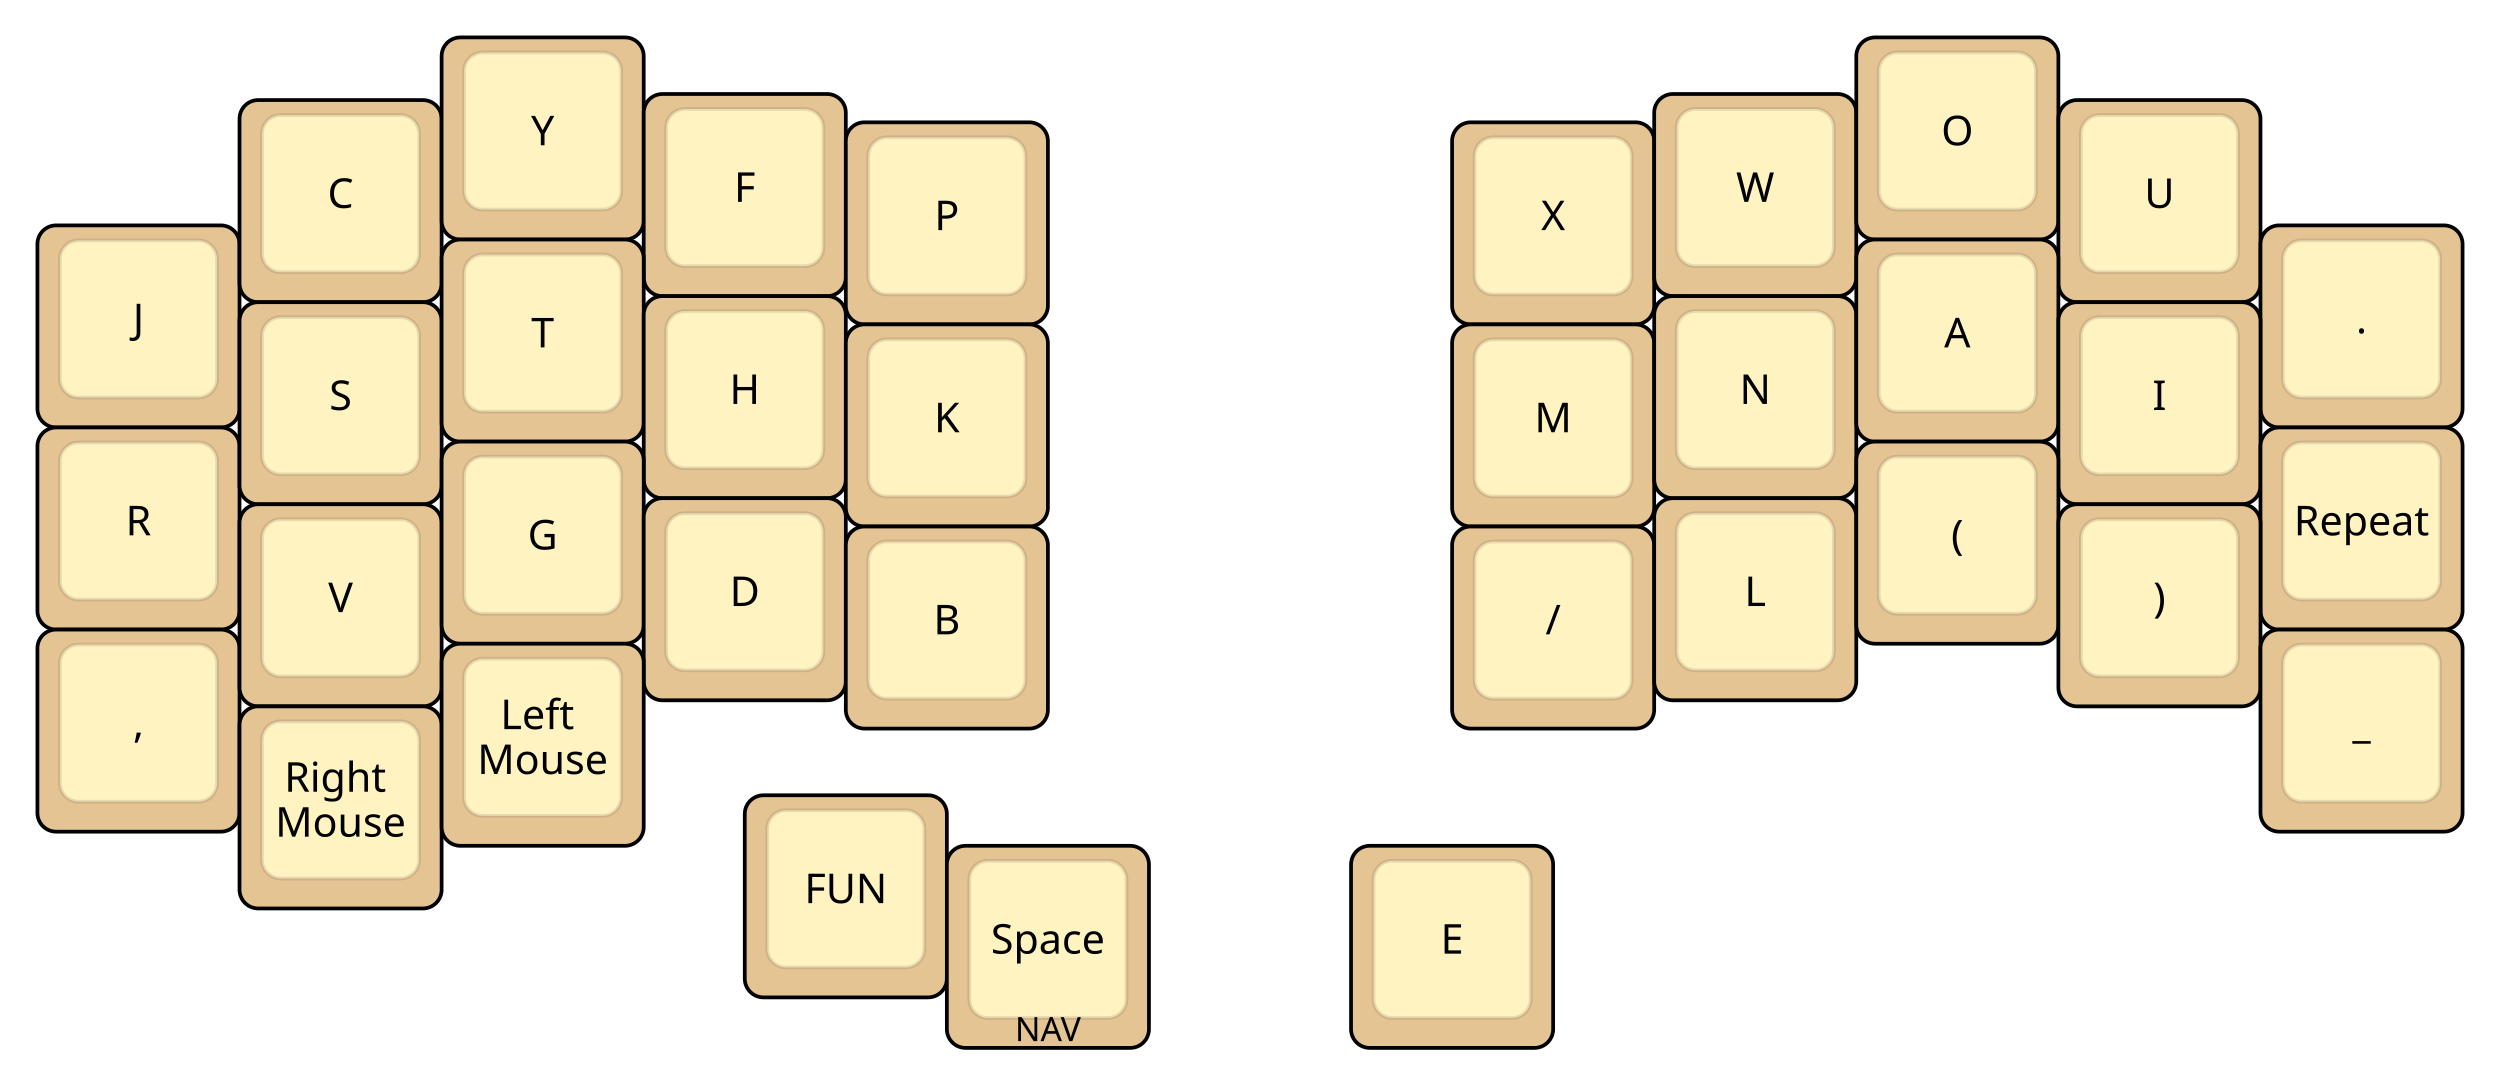
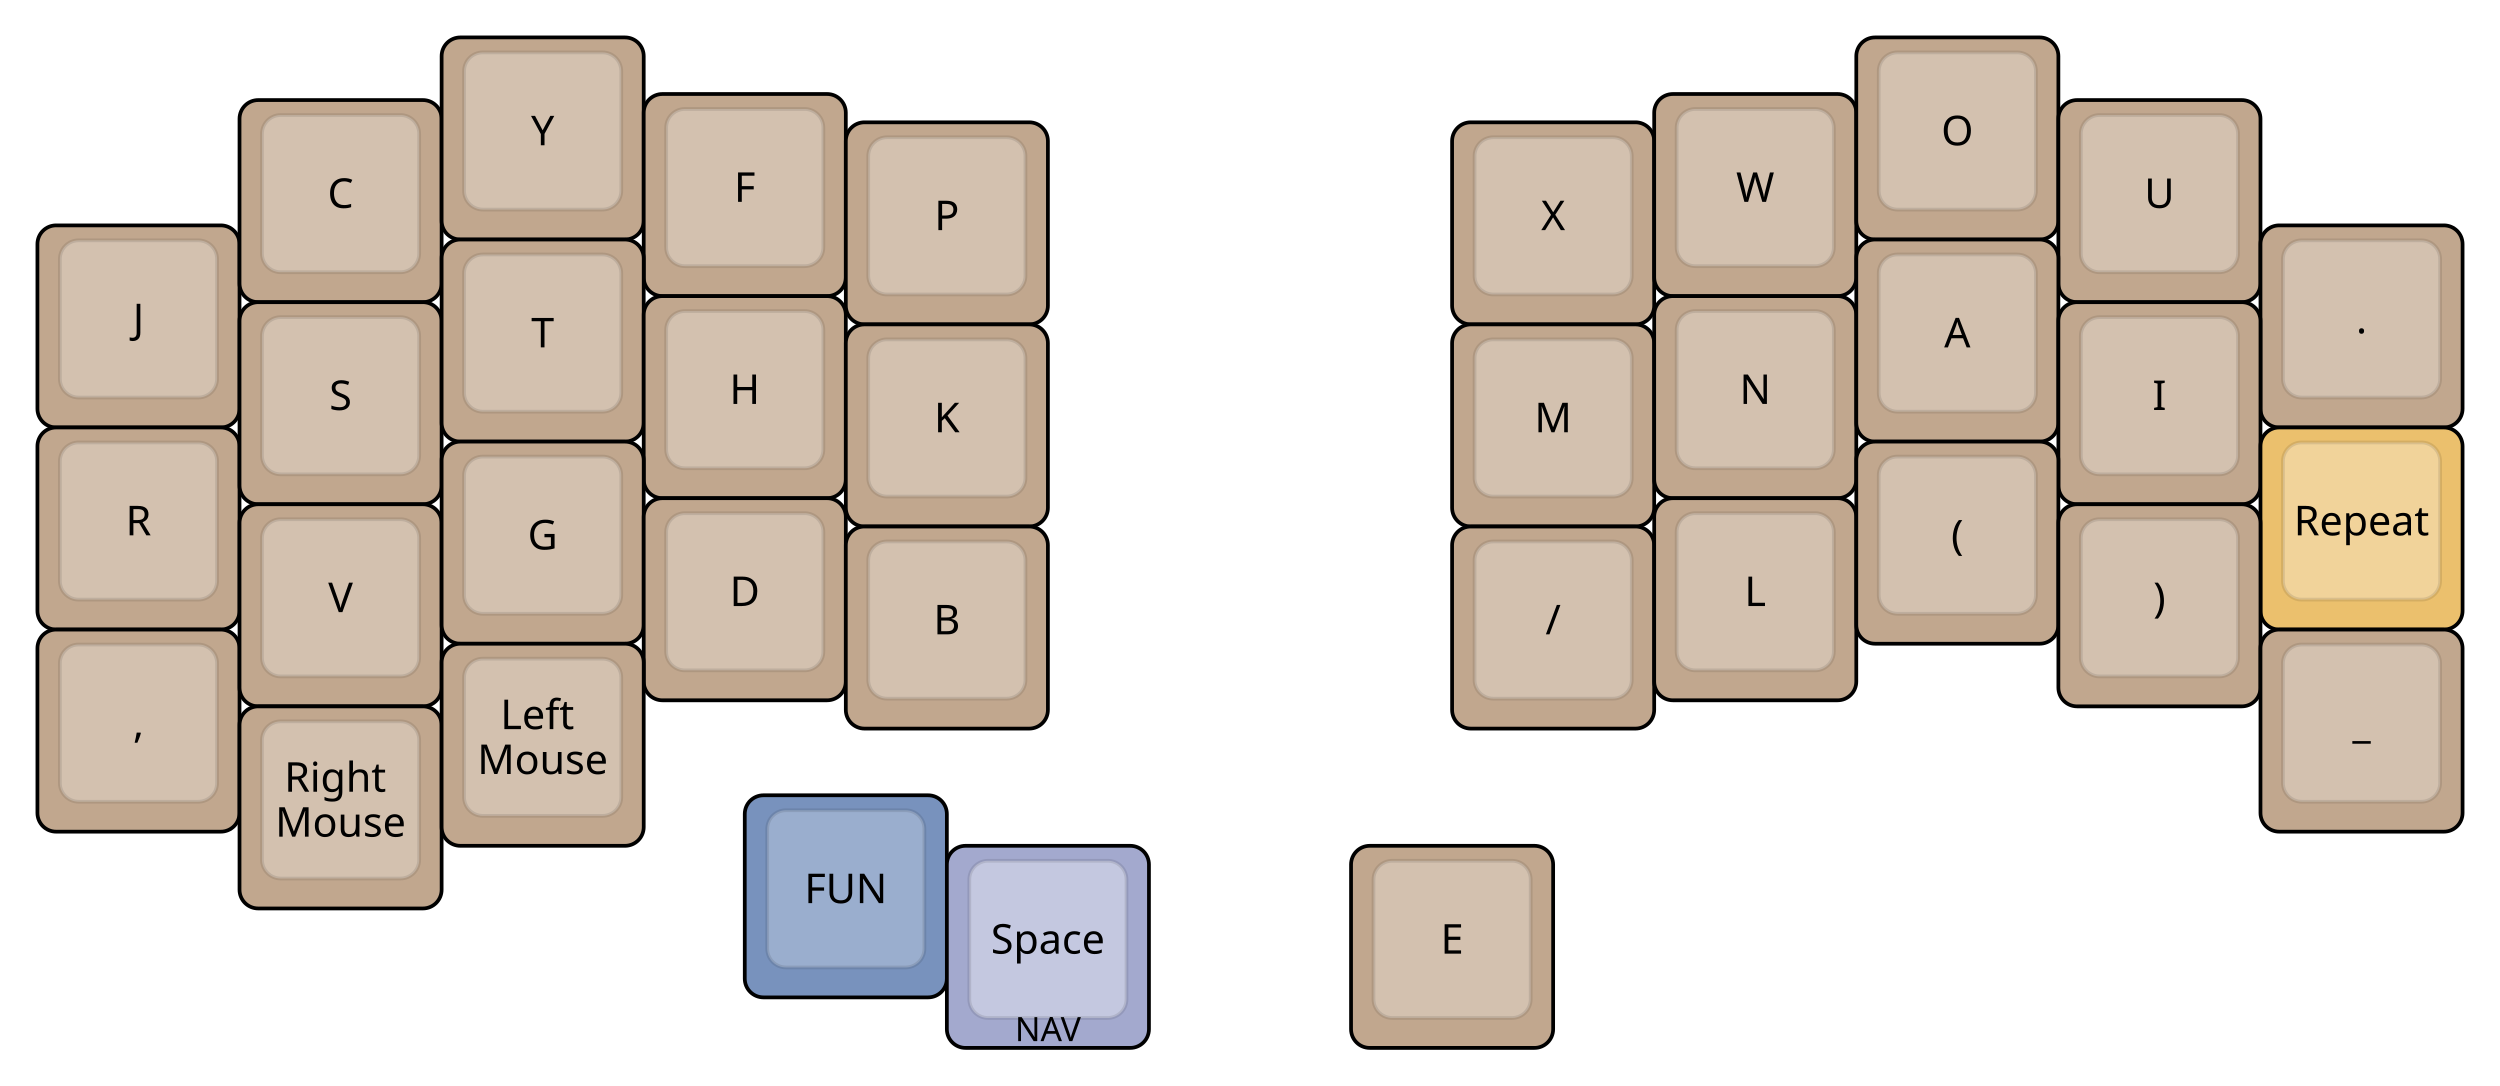
<svg xmlns="http://www.w3.org/2000/svg" width="668px" height="290x" viewBox="0 0 668 290">
  <style type="text/css">
    .keycap .border { stroke: black; stroke-width: 1; }
    .keycap .inner.border { stroke: rgba(0,0,0,.1); }
    .keycap { font-family: sans-serif; font-size: 11px}
    .keycap .sub { font-size: 9px}
  </style>
  <g class="keycap default">
-     <rect x="10" y="60.22" width="54" height="54" rx="5" fill="#e5c494" class="outer border" />
-     <rect x="16" y="64.22" width="42" height="42" rx="5" fill="#fff3c1" class="inner border" />
+     <rect x="10" y="60.22" width="54" height="54" rx="5" fill="#c1a78e" class="outer border" />
+     <rect x="16" y="64.22" width="42" height="42" rx="5" fill="#d3c1af" class="inner border" />
    <text x="37" y="85.22" text-anchor="middle" dominant-baseline="middle" class="main">
      <tspan x="37" dy="0">J</tspan>
    </text>
  </g>
  <g class="keycap default">
-     <rect x="64" y="26.74" width="54" height="54" rx="5" fill="#e5c494" class="outer border" />
-     <rect x="70" y="30.74" width="42" height="42" rx="5" fill="#fff3c1" class="inner border" />
+     <rect x="64" y="26.74" width="54" height="54" rx="5" fill="#c1a78e" class="outer border" />
+     <rect x="70" y="30.74" width="42" height="42" rx="5" fill="#d3c1af" class="inner border" />
    <text x="91" y="51.74" text-anchor="middle" dominant-baseline="middle" class="main">
      <tspan x="91" dy="0">C</tspan>
    </text>
  </g>
  <g class="keycap default">
-     <rect x="118" y="10" width="54" height="54" rx="5" fill="#e5c494" class="outer border" />
-     <rect x="124" y="14" width="42" height="42" rx="5" fill="#fff3c1" class="inner border" />
+     <rect x="118" y="10" width="54" height="54" rx="5" fill="#c1a78e" class="outer border" />
+     <rect x="124" y="14" width="42" height="42" rx="5" fill="#d3c1af" class="inner border" />
    <text x="145" y="35" text-anchor="middle" dominant-baseline="middle" class="main">
      <tspan x="145" dy="0">Y</tspan>
    </text>
  </g>
  <g class="keycap default">
-     <rect x="172" y="25.12" width="54" height="54" rx="5" fill="#e5c494" class="outer border" />
-     <rect x="178" y="29.12" width="42" height="42" rx="5" fill="#fff3c1" class="inner border" />
+     <rect x="172" y="25.12" width="54" height="54" rx="5" fill="#c1a78e" class="outer border" />
+     <rect x="178" y="29.12" width="42" height="42" rx="5" fill="#d3c1af" class="inner border" />
    <text x="199" y="50.12" text-anchor="middle" dominant-baseline="middle" class="main">
      <tspan x="199" dy="0">F</tspan>
    </text>
  </g>
  <g class="keycap default">
-     <rect x="226" y="32.68" width="54" height="54" rx="5" fill="#e5c494" class="outer border" />
-     <rect x="232" y="36.68" width="42" height="42" rx="5" fill="#fff3c1" class="inner border" />
+     <rect x="226" y="32.68" width="54" height="54" rx="5" fill="#c1a78e" class="outer border" />
+     <rect x="232" y="36.68" width="42" height="42" rx="5" fill="#d3c1af" class="inner border" />
    <text x="253" y="57.68" text-anchor="middle" dominant-baseline="middle" class="main">
      <tspan x="253" dy="0">P</tspan>
    </text>
  </g>
  <g class="keycap default">
-     <rect x="388" y="32.68" width="54" height="54" rx="5" fill="#e5c494" class="outer border" />
-     <rect x="394" y="36.68" width="42" height="42" rx="5" fill="#fff3c1" class="inner border" />
+     <rect x="388" y="32.68" width="54" height="54" rx="5" fill="#c1a78e" class="outer border" />
+     <rect x="394" y="36.68" width="42" height="42" rx="5" fill="#d3c1af" class="inner border" />
    <text x="415" y="57.68" text-anchor="middle" dominant-baseline="middle" class="main">
      <tspan x="415" dy="0">X</tspan>
    </text>
  </g>
  <g class="keycap default">
-     <rect x="442" y="25.12" width="54" height="54" rx="5" fill="#e5c494" class="outer border" />
-     <rect x="448" y="29.12" width="42" height="42" rx="5" fill="#fff3c1" class="inner border" />
+     <rect x="442" y="25.12" width="54" height="54" rx="5" fill="#c1a78e" class="outer border" />
+     <rect x="448" y="29.12" width="42" height="42" rx="5" fill="#d3c1af" class="inner border" />
    <text x="469" y="50.12" text-anchor="middle" dominant-baseline="middle" class="main">
      <tspan x="469" dy="0">W</tspan>
    </text>
  </g>
  <g class="keycap default">
-     <rect x="496" y="10" width="54" height="54" rx="5" fill="#e5c494" class="outer border" />
-     <rect x="502" y="14" width="42" height="42" rx="5" fill="#fff3c1" class="inner border" />
+     <rect x="496" y="10" width="54" height="54" rx="5" fill="#c1a78e" class="outer border" />
+     <rect x="502" y="14" width="42" height="42" rx="5" fill="#d3c1af" class="inner border" />
    <text x="523" y="35" text-anchor="middle" dominant-baseline="middle" class="main">
      <tspan x="523" dy="0">O</tspan>
    </text>
  </g>
  <g class="keycap default">
-     <rect x="550" y="26.74" width="54" height="54" rx="5" fill="#e5c494" class="outer border" />
-     <rect x="556" y="30.74" width="42" height="42" rx="5" fill="#fff3c1" class="inner border" />
+     <rect x="550" y="26.74" width="54" height="54" rx="5" fill="#c1a78e" class="outer border" />
+     <rect x="556" y="30.74" width="42" height="42" rx="5" fill="#d3c1af" class="inner border" />
    <text x="577" y="51.74" text-anchor="middle" dominant-baseline="middle" class="main">
      <tspan x="577" dy="0">U</tspan>
    </text>
  </g>
  <g class="keycap default">
-     <rect x="604" y="60.22" width="54" height="54" rx="5" fill="#e5c494" class="outer border" />
-     <rect x="610" y="64.22" width="42" height="42" rx="5" fill="#fff3c1" class="inner border" />
+     <rect x="604" y="60.22" width="54" height="54" rx="5" fill="#c1a78e" class="outer border" />
+     <rect x="610" y="64.22" width="42" height="42" rx="5" fill="#d3c1af" class="inner border" />
    <text x="631" y="85.22" text-anchor="middle" dominant-baseline="middle" class="main">
      <tspan x="631" dy="0">.</tspan>
    </text>
  </g>
  <g class="keycap default">
-     <rect x="10" y="114.22" width="54" height="54" rx="5" fill="#e5c494" class="outer border" />
-     <rect x="16" y="118.22" width="42" height="42" rx="5" fill="#fff3c1" class="inner border" />
+     <rect x="10" y="114.22" width="54" height="54" rx="5" fill="#c1a78e" class="outer border" />
+     <rect x="16" y="118.22" width="42" height="42" rx="5" fill="#d3c1af" class="inner border" />
    <text x="37" y="139.22" text-anchor="middle" dominant-baseline="middle" class="main">
      <tspan x="37" dy="0">R</tspan>
    </text>
  </g>
  <g class="keycap default">
-     <rect x="64" y="80.74" width="54" height="54" rx="5" fill="#e5c494" class="outer border" />
-     <rect x="70" y="84.74" width="42" height="42" rx="5" fill="#fff3c1" class="inner border" />
+     <rect x="64" y="80.74" width="54" height="54" rx="5" fill="#c1a78e" class="outer border" />
+     <rect x="70" y="84.74" width="42" height="42" rx="5" fill="#d3c1af" class="inner border" />
    <text x="91" y="105.74" text-anchor="middle" dominant-baseline="middle" class="main">
      <tspan x="91" dy="0">S</tspan>
    </text>
  </g>
  <g class="keycap default">
-     <rect x="118" y="64" width="54" height="54" rx="5" fill="#e5c494" class="outer border" />
-     <rect x="124" y="68" width="42" height="42" rx="5" fill="#fff3c1" class="inner border" />
+     <rect x="118" y="64" width="54" height="54" rx="5" fill="#c1a78e" class="outer border" />
+     <rect x="124" y="68" width="42" height="42" rx="5" fill="#d3c1af" class="inner border" />
    <text x="145" y="89" text-anchor="middle" dominant-baseline="middle" class="main">
      <tspan x="145" dy="0">T</tspan>
    </text>
  </g>
  <g class="keycap default">
-     <rect x="172" y="79.12" width="54" height="54" rx="5" fill="#e5c494" class="outer border" />
-     <rect x="178" y="83.12" width="42" height="42" rx="5" fill="#fff3c1" class="inner border" />
+     <rect x="172" y="79.12" width="54" height="54" rx="5" fill="#c1a78e" class="outer border" />
+     <rect x="178" y="83.12" width="42" height="42" rx="5" fill="#d3c1af" class="inner border" />
    <text x="199" y="104.12" text-anchor="middle" dominant-baseline="middle" class="main">
      <tspan x="199" dy="0">H</tspan>
    </text>
  </g>
  <g class="keycap default">
-     <rect x="226" y="86.68" width="54" height="54" rx="5" fill="#e5c494" class="outer border" />
-     <rect x="232" y="90.68" width="42" height="42" rx="5" fill="#fff3c1" class="inner border" />
+     <rect x="226" y="86.68" width="54" height="54" rx="5" fill="#c1a78e" class="outer border" />
+     <rect x="232" y="90.68" width="42" height="42" rx="5" fill="#d3c1af" class="inner border" />
    <text x="253" y="111.68" text-anchor="middle" dominant-baseline="middle" class="main">
      <tspan x="253" dy="0">K</tspan>
    </text>
  </g>
  <g class="keycap default">
-     <rect x="388" y="86.68" width="54" height="54" rx="5" fill="#e5c494" class="outer border" />
-     <rect x="394" y="90.68" width="42" height="42" rx="5" fill="#fff3c1" class="inner border" />
+     <rect x="388" y="86.68" width="54" height="54" rx="5" fill="#c1a78e" class="outer border" />
+     <rect x="394" y="90.68" width="42" height="42" rx="5" fill="#d3c1af" class="inner border" />
    <text x="415" y="111.68" text-anchor="middle" dominant-baseline="middle" class="main">
      <tspan x="415" dy="0">M</tspan>
    </text>
  </g>
  <g class="keycap default">
-     <rect x="442" y="79.12" width="54" height="54" rx="5" fill="#e5c494" class="outer border" />
-     <rect x="448" y="83.12" width="42" height="42" rx="5" fill="#fff3c1" class="inner border" />
+     <rect x="442" y="79.12" width="54" height="54" rx="5" fill="#c1a78e" class="outer border" />
+     <rect x="448" y="83.12" width="42" height="42" rx="5" fill="#d3c1af" class="inner border" />
    <text x="469" y="104.12" text-anchor="middle" dominant-baseline="middle" class="main">
      <tspan x="469" dy="0">N</tspan>
    </text>
  </g>
  <g class="keycap default">
-     <rect x="496" y="64" width="54" height="54" rx="5" fill="#e5c494" class="outer border" />
-     <rect x="502" y="68" width="42" height="42" rx="5" fill="#fff3c1" class="inner border" />
+     <rect x="496" y="64" width="54" height="54" rx="5" fill="#c1a78e" class="outer border" />
+     <rect x="502" y="68" width="42" height="42" rx="5" fill="#d3c1af" class="inner border" />
    <text x="523" y="89" text-anchor="middle" dominant-baseline="middle" class="main">
      <tspan x="523" dy="0">A</tspan>
    </text>
  </g>
  <g class="keycap default">
-     <rect x="550" y="80.74" width="54" height="54" rx="5" fill="#e5c494" class="outer border" />
-     <rect x="556" y="84.74" width="42" height="42" rx="5" fill="#fff3c1" class="inner border" />
+     <rect x="550" y="80.74" width="54" height="54" rx="5" fill="#c1a78e" class="outer border" />
+     <rect x="556" y="84.74" width="42" height="42" rx="5" fill="#d3c1af" class="inner border" />
    <text x="577" y="105.74" text-anchor="middle" dominant-baseline="middle" class="main">
      <tspan x="577" dy="0">I</tspan>
    </text>
  </g>
  <g class="keycap special">
-     <rect x="604" y="114.22" width="54" height="54" rx="5" fill="#e5c494" class="outer border" />
-     <rect x="610" y="118.22" width="42" height="42" rx="5" fill="#fff3c1" class="inner border" />
+     <rect x="604" y="114.22" width="54" height="54" rx="5" fill="#ebc06d" class="outer border" />
+     <rect x="610" y="118.22" width="42" height="42" rx="5" fill="#f1d39a" class="inner border" />
    <text x="631" y="139.22" text-anchor="middle" dominant-baseline="middle" class="main">
      <tspan x="631" dy="0">Repeat</tspan>
    </text>
  </g>
  <g class="keycap default">
-     <rect x="10" y="168.22" width="54" height="54" rx="5" fill="#e5c494" class="outer border" />
-     <rect x="16" y="172.22" width="42" height="42" rx="5" fill="#fff3c1" class="inner border" />
+     <rect x="10" y="168.22" width="54" height="54" rx="5" fill="#c1a78e" class="outer border" />
+     <rect x="16" y="172.22" width="42" height="42" rx="5" fill="#d3c1af" class="inner border" />
    <text x="37" y="193.22" text-anchor="middle" dominant-baseline="middle" class="main">
      <tspan x="37" dy="0">,</tspan>
    </text>
  </g>
  <g class="keycap default">
-     <rect x="64" y="134.74" width="54" height="54" rx="5" fill="#e5c494" class="outer border" />
-     <rect x="70" y="138.74" width="42" height="42" rx="5" fill="#fff3c1" class="inner border" />
+     <rect x="64" y="134.74" width="54" height="54" rx="5" fill="#c1a78e" class="outer border" />
+     <rect x="70" y="138.74" width="42" height="42" rx="5" fill="#d3c1af" class="inner border" />
    <text x="91" y="159.74" text-anchor="middle" dominant-baseline="middle" class="main">
      <tspan x="91" dy="0">V</tspan>
    </text>
  </g>
  <g class="keycap default">
-     <rect x="118" y="118" width="54" height="54" rx="5" fill="#e5c494" class="outer border" />
-     <rect x="124" y="122" width="42" height="42" rx="5" fill="#fff3c1" class="inner border" />
+     <rect x="118" y="118" width="54" height="54" rx="5" fill="#c1a78e" class="outer border" />
+     <rect x="124" y="122" width="42" height="42" rx="5" fill="#d3c1af" class="inner border" />
    <text x="145" y="143" text-anchor="middle" dominant-baseline="middle" class="main">
      <tspan x="145" dy="0">G</tspan>
    </text>
  </g>
  <g class="keycap default">
-     <rect x="172" y="133.12" width="54" height="54" rx="5" fill="#e5c494" class="outer border" />
-     <rect x="178" y="137.12" width="42" height="42" rx="5" fill="#fff3c1" class="inner border" />
+     <rect x="172" y="133.12" width="54" height="54" rx="5" fill="#c1a78e" class="outer border" />
+     <rect x="178" y="137.12" width="42" height="42" rx="5" fill="#d3c1af" class="inner border" />
    <text x="199" y="158.12" text-anchor="middle" dominant-baseline="middle" class="main">
      <tspan x="199" dy="0">D</tspan>
    </text>
  </g>
  <g class="keycap default">
-     <rect x="226" y="140.68" width="54" height="54" rx="5" fill="#e5c494" class="outer border" />
-     <rect x="232" y="144.68" width="42" height="42" rx="5" fill="#fff3c1" class="inner border" />
+     <rect x="226" y="140.68" width="54" height="54" rx="5" fill="#c1a78e" class="outer border" />
+     <rect x="232" y="144.68" width="42" height="42" rx="5" fill="#d3c1af" class="inner border" />
    <text x="253" y="165.68" text-anchor="middle" dominant-baseline="middle" class="main">
      <tspan x="253" dy="0">B</tspan>
    </text>
  </g>
  <g class="keycap default">
-     <rect x="388" y="140.68" width="54" height="54" rx="5" fill="#e5c494" class="outer border" />
-     <rect x="394" y="144.68" width="42" height="42" rx="5" fill="#fff3c1" class="inner border" />
+     <rect x="388" y="140.68" width="54" height="54" rx="5" fill="#c1a78e" class="outer border" />
+     <rect x="394" y="144.68" width="42" height="42" rx="5" fill="#d3c1af" class="inner border" />
    <text x="415" y="165.68" text-anchor="middle" dominant-baseline="middle" class="main">
      <tspan x="415" dy="0">/</tspan>
    </text>
  </g>
  <g class="keycap default">
-     <rect x="442" y="133.12" width="54" height="54" rx="5" fill="#e5c494" class="outer border" />
-     <rect x="448" y="137.12" width="42" height="42" rx="5" fill="#fff3c1" class="inner border" />
+     <rect x="442" y="133.12" width="54" height="54" rx="5" fill="#c1a78e" class="outer border" />
+     <rect x="448" y="137.12" width="42" height="42" rx="5" fill="#d3c1af" class="inner border" />
    <text x="469" y="158.12" text-anchor="middle" dominant-baseline="middle" class="main">
      <tspan x="469" dy="0">L</tspan>
    </text>
  </g>
  <g class="keycap default">
-     <rect x="496" y="118" width="54" height="54" rx="5" fill="#e5c494" class="outer border" />
-     <rect x="502" y="122" width="42" height="42" rx="5" fill="#fff3c1" class="inner border" />
+     <rect x="496" y="118" width="54" height="54" rx="5" fill="#c1a78e" class="outer border" />
+     <rect x="502" y="122" width="42" height="42" rx="5" fill="#d3c1af" class="inner border" />
    <text x="523" y="143" text-anchor="middle" dominant-baseline="middle" class="main">
      <tspan x="523" dy="0">(</tspan>
    </text>
  </g>
  <g class="keycap default">
-     <rect x="550" y="134.74" width="54" height="54" rx="5" fill="#e5c494" class="outer border" />
-     <rect x="556" y="138.74" width="42" height="42" rx="5" fill="#fff3c1" class="inner border" />
+     <rect x="550" y="134.74" width="54" height="54" rx="5" fill="#c1a78e" class="outer border" />
+     <rect x="556" y="138.74" width="42" height="42" rx="5" fill="#d3c1af" class="inner border" />
    <text x="577" y="159.74" text-anchor="middle" dominant-baseline="middle" class="main">
      <tspan x="577" dy="0">)</tspan>
    </text>
  </g>
  <g class="keycap default">
-     <rect x="604" y="168.22" width="54" height="54" rx="5" fill="#e5c494" class="outer border" />
-     <rect x="610" y="172.22" width="42" height="42" rx="5" fill="#fff3c1" class="inner border" />
+     <rect x="604" y="168.22" width="54" height="54" rx="5" fill="#c1a78e" class="outer border" />
+     <rect x="610" y="172.22" width="42" height="42" rx="5" fill="#d3c1af" class="inner border" />
    <text x="631" y="193.22" text-anchor="middle" dominant-baseline="middle" class="main">
      <tspan x="631" dy="0">_</tspan>
    </text>
  </g>
  <g class="keycap default">
-     <rect x="64" y="188.74" width="54" height="54" rx="5" fill="#e5c494" class="outer border" />
-     <rect x="70" y="192.74" width="42" height="42" rx="5" fill="#fff3c1" class="inner border" />
+     <rect x="64" y="188.74" width="54" height="54" rx="5" fill="#c1a78e" class="outer border" />
+     <rect x="70" y="192.74" width="42" height="42" rx="5" fill="#d3c1af" class="inner border" />
    <text x="91" y="207.74" text-anchor="middle" dominant-baseline="middle" class="main">
      <tspan x="91" dy="0">Right</tspan>
      <tspan x="91" dy="12">Mouse</tspan>
    </text>
  </g>
  <g class="keycap default">
-     <rect x="118" y="172" width="54" height="54" rx="5" fill="#e5c494" class="outer border" />
-     <rect x="124" y="176" width="42" height="42" rx="5" fill="#fff3c1" class="inner border" />
+     <rect x="118" y="172" width="54" height="54" rx="5" fill="#c1a78e" class="outer border" />
+     <rect x="124" y="176" width="42" height="42" rx="5" fill="#d3c1af" class="inner border" />
    <text x="145" y="191" text-anchor="middle" dominant-baseline="middle" class="main">
      <tspan x="145" dy="0">Left</tspan>
      <tspan x="145" dy="12">Mouse</tspan>
    </text>
  </g>
  <g class="keycap layer1">
-     <rect x="199" y="212.5" width="54" height="54" rx="5" fill="#e5c494" class="outer border" />
-     <rect x="205" y="216.5" width="42" height="42" rx="5" fill="#fff3c1" class="inner border" />
+     <rect x="199" y="212.5" width="54" height="54" rx="5" fill="#7892bd" class="outer border" />
+     <rect x="205" y="216.5" width="42" height="42" rx="5" fill="#9aaece" class="inner border" />
    <text x="226" y="237.5" text-anchor="middle" dominant-baseline="middle" class="main">
      <tspan x="226" dy="0">FUN</tspan>
    </text>
  </g>
  <g class="keycap layer_down">
-     <rect x="253" y="226" width="54" height="54" rx="5" fill="#e5c494" class="outer border" />
-     <rect x="259" y="230" width="42" height="42" rx="5" fill="#fff3c1" class="inner border" />
+     <rect x="253" y="226" width="54" height="54" rx="5" fill="#a3a9ce" class="outer border" />
+     <rect x="259" y="230" width="42" height="42" rx="5" fill="#c4c8e0" class="inner border" />
    <text x="280" y="251" text-anchor="middle" dominant-baseline="middle" class="main">
      <tspan x="280" dy="0">Space</tspan>
    </text>
    <text x="280" y="278.2" text-anchor="middle" class="sub">NAV</text>
  </g>
  <g class="keycap default">
-     <rect x="361" y="226" width="54" height="54" rx="5" fill="#e5c494" class="outer border" />
-     <rect x="367" y="230" width="42" height="42" rx="5" fill="#fff3c1" class="inner border" />
+     <rect x="361" y="226" width="54" height="54" rx="5" fill="#c1a78e" class="outer border" />
+     <rect x="367" y="230" width="42" height="42" rx="5" fill="#d3c1af" class="inner border" />
    <text x="388" y="251" text-anchor="middle" dominant-baseline="middle" class="main">
      <tspan x="388" dy="0">E</tspan>
    </text>
  </g>
</svg>
